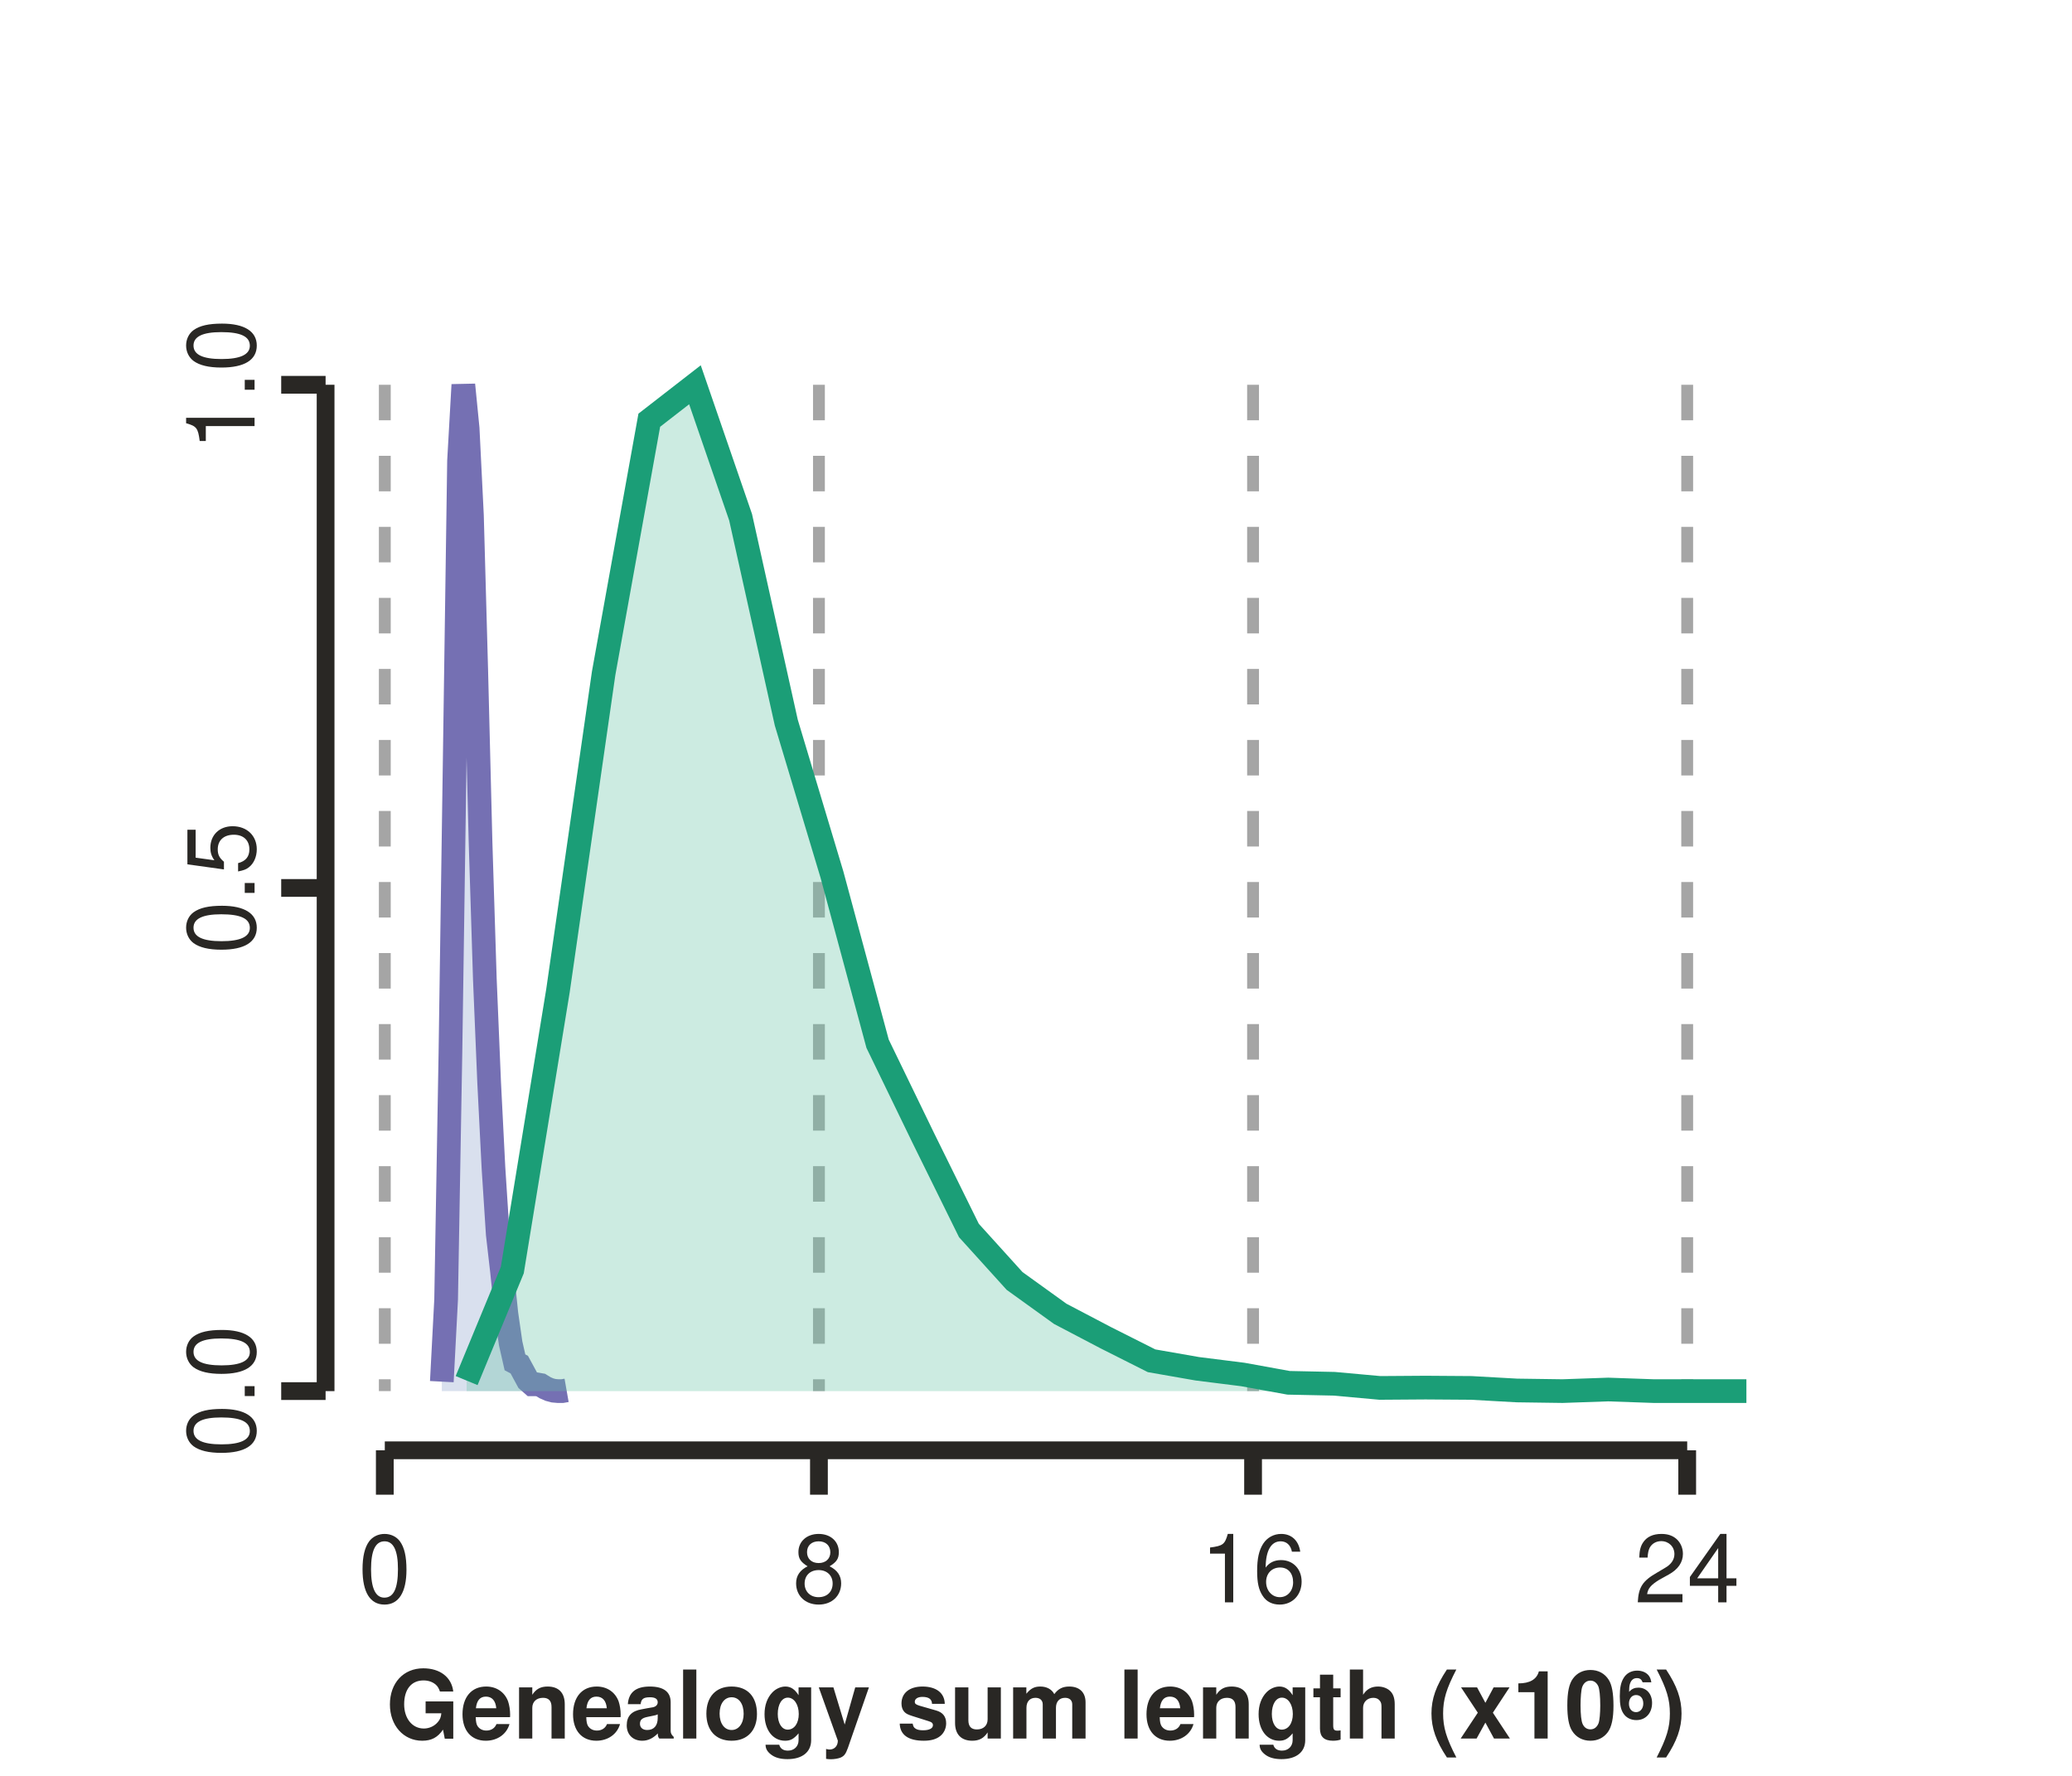
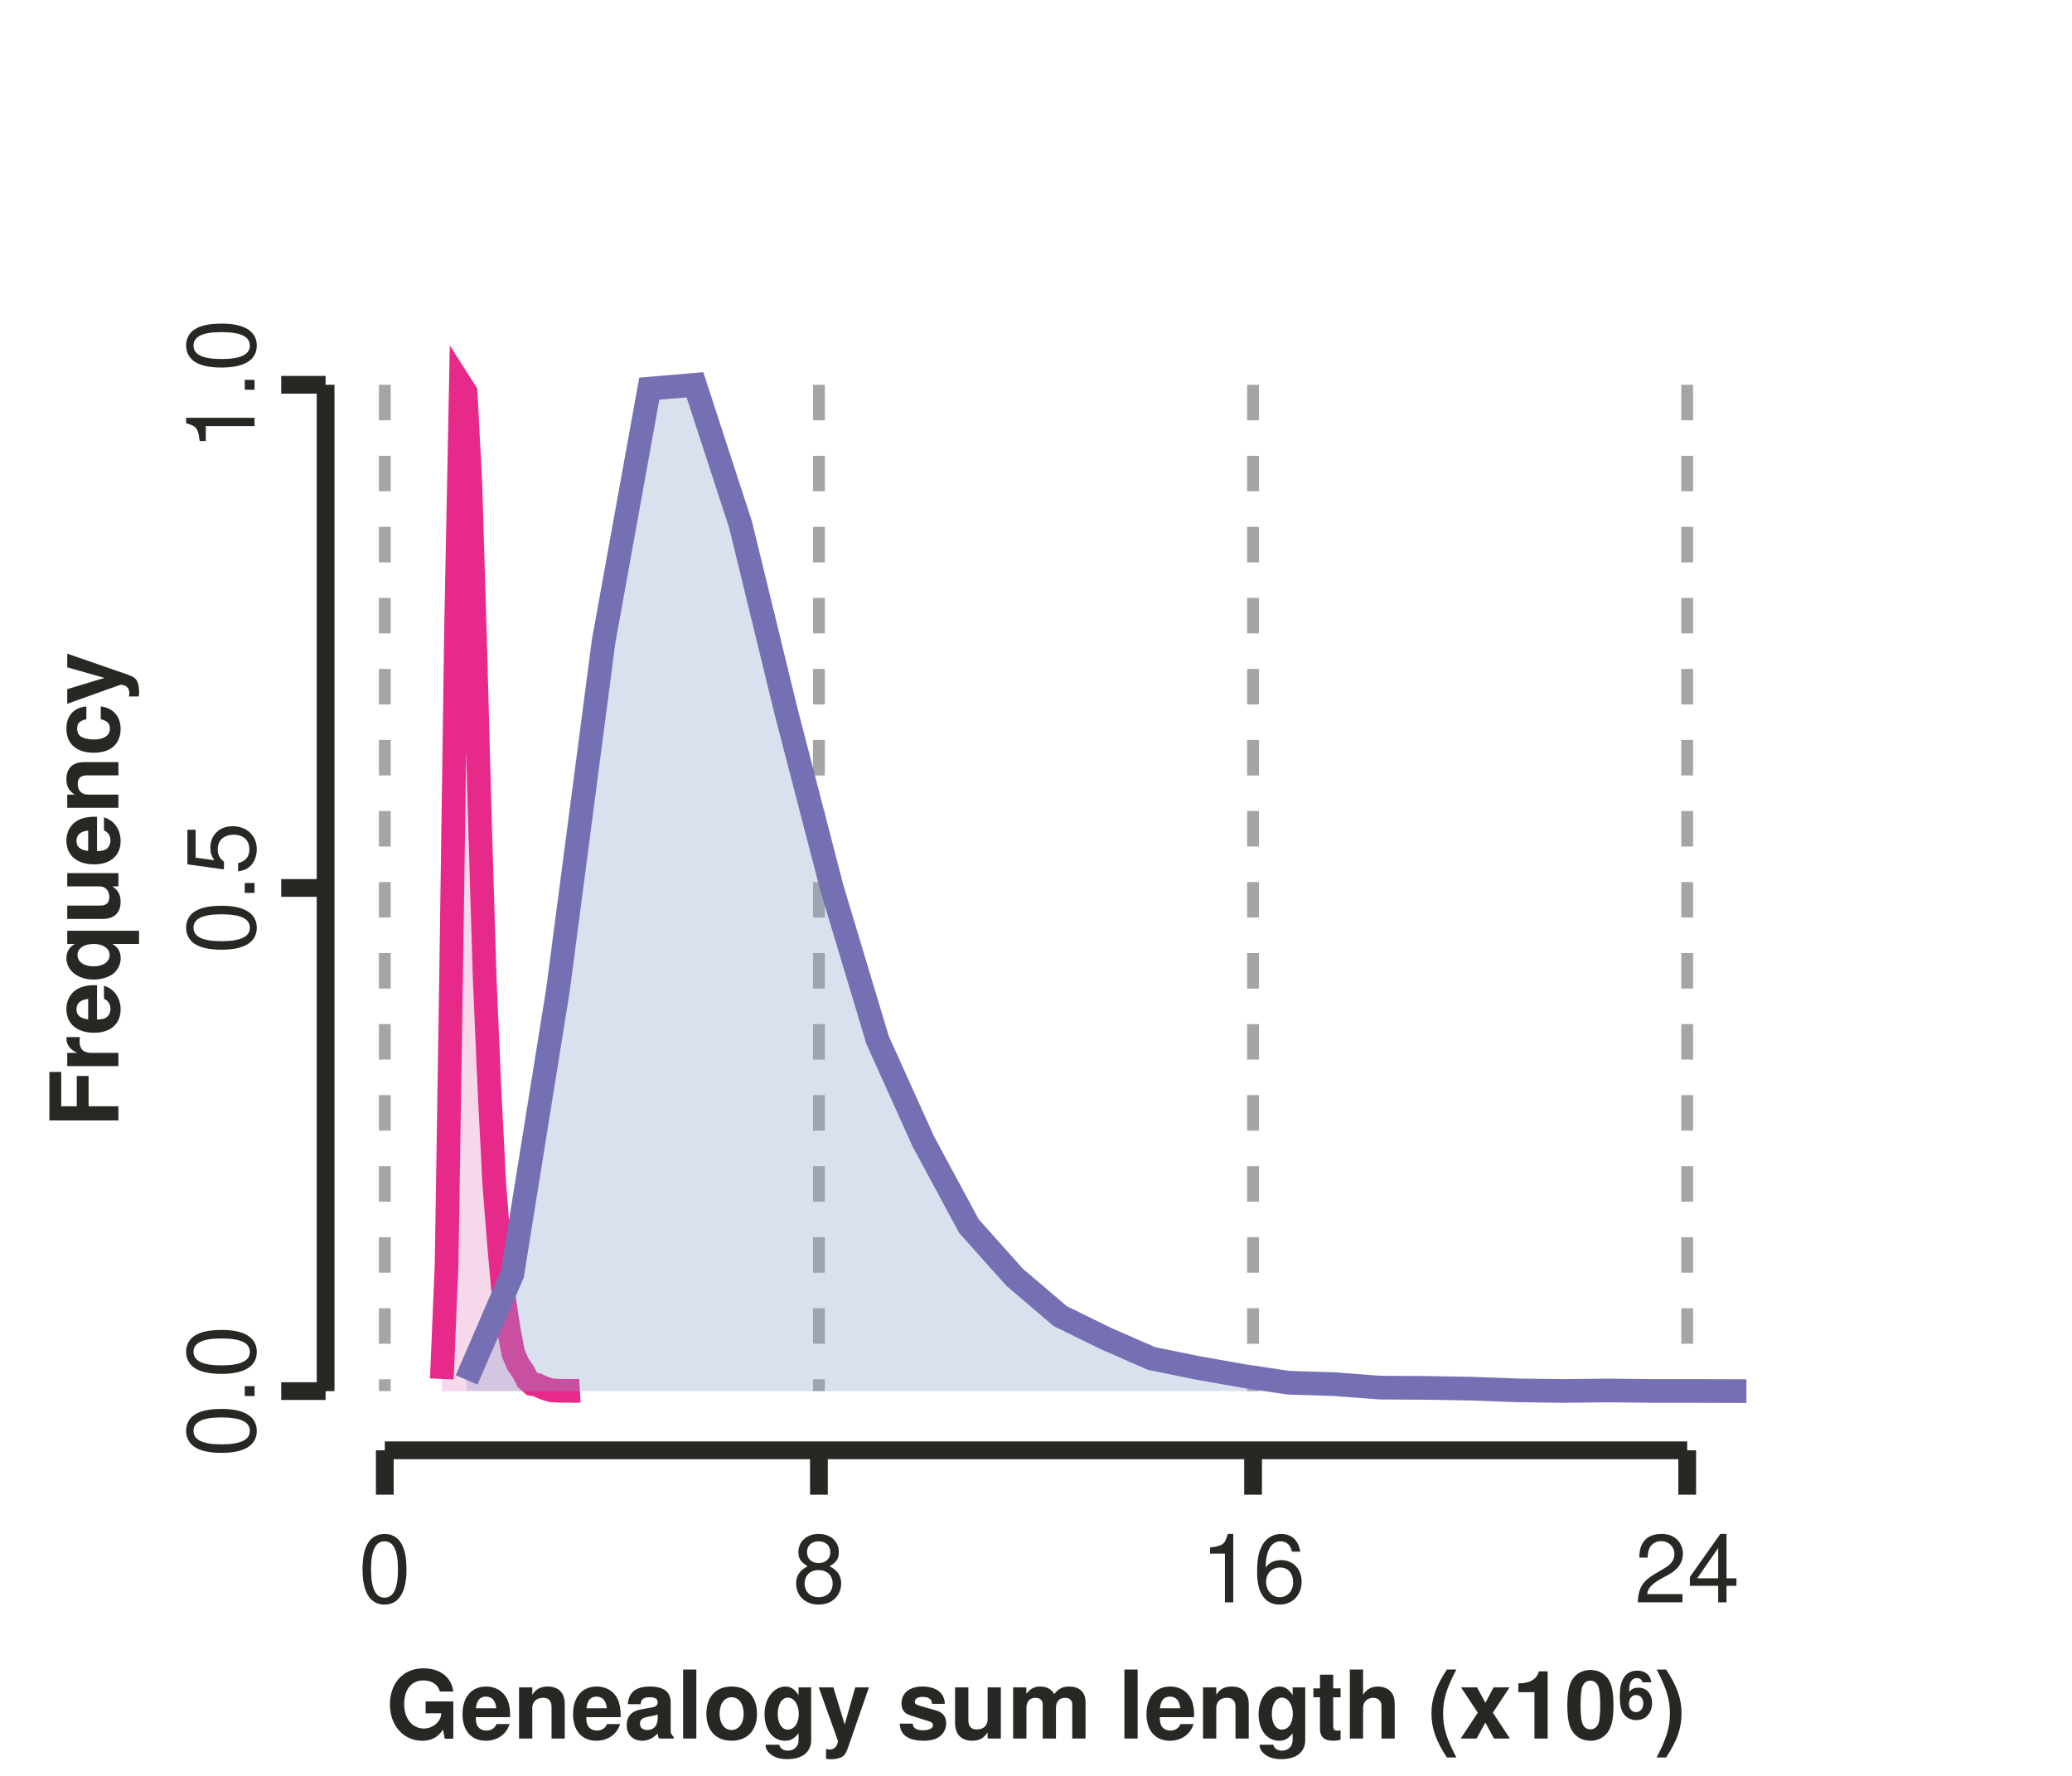
- <svg xmlns="http://www.w3.org/2000/svg" class="toyplot-canvas-Canvas" width="350.0px" height="300.0px" viewBox="0 0 350.0 300.0" preserveAspectRatio="xMidYMid meet" style="background-color:transparent;border-color:#292724;border-style:none;border-width:1.0;fill:rgb(16.1%,15.3%,14.1%);fill-opacity:1.0;font-family:Helvetica;font-size:12px;opacity:1.0;stroke:rgb(16.1%,15.3%,14.1%);stroke-opacity:1.0;stroke-width:1.0" id="tdb5436b5c3d040d38c536faf4b16433f">
-   <g class="toyplot-coordinates-Cartesian" id="t4f8e354a929747d3927066dc0d3bc37c">
-     <clipPath id="tdc16cfe940254caba9a450bf8206d29f">
+ <svg xmlns="http://www.w3.org/2000/svg" class="toyplot-canvas-Canvas" width="350.0px" height="300.0px" viewBox="0 0 350.0 300.0" preserveAspectRatio="xMidYMid meet" style="background-color:transparent;border-color:#292724;border-style:none;border-width:1.0;fill:rgb(16.1%,15.3%,14.1%);fill-opacity:1.0;font-family:Helvetica;font-size:12px;opacity:1.0;stroke:rgb(16.1%,15.3%,14.1%);stroke-opacity:1.0;stroke-width:1.0" id="ta925550f7a6349d5b4652504a0f69cd1">
+   <g class="toyplot-coordinates-Cartesian" id="tf437a3987c0e4b63b124f9bae73dbf8a">
+     <clipPath id="tc17516f1dae94fc99427afe16020dd83">
      <rect x="55.0" y="55.0" width="240.0" height="190.0" />
    </clipPath>
-     <g clip-path="url(#tdc16cfe940254caba9a450bf8206d29f)">
-       <g class="toyplot-mark-AxisLines" style="stroke:rgb(50.2%,50.2%,50.2%);stroke-dasharray:6,6;stroke-opacity:0.7;stroke-width:2" id="tb641c3ff03bd4605b716f859346ba45e">
+     <g clip-path="url(#tc17516f1dae94fc99427afe16020dd83)">
+       <g class="toyplot-mark-AxisLines" style="stroke:rgb(50.2%,50.2%,50.2%);stroke-dasharray:6,6;stroke-opacity:0.7;stroke-width:2" id="t9c3d8acfd4a74427a90e0069c7dd40c2">
        <g class="toyplot-Series">
          <line class="toyplot-Datum" x1="65.0" x2="65.0" y1="65.0" y2="235.0" style="opacity:1.0;stroke:rgb(50.2%,50.2%,50.2%);stroke-dasharray:6,6;stroke-opacity:0.7;stroke-width:2" />
          <line class="toyplot-Datum" x1="138.333" x2="138.333" y1="65.0" y2="235.0" style="opacity:1.0;stroke:rgb(50.2%,50.2%,50.2%);stroke-dasharray:6,6;stroke-opacity:0.7;stroke-width:2" />
          <line class="toyplot-Datum" x1="211.667" x2="211.667" y1="65.0" y2="235.0" style="opacity:1.0;stroke:rgb(50.2%,50.2%,50.2%);stroke-dasharray:6,6;stroke-opacity:0.7;stroke-width:2" />
          <line class="toyplot-Datum" x1="285.0" x2="285.0" y1="65.0" y2="235.0" style="opacity:1.0;stroke:rgb(50.2%,50.2%,50.2%);stroke-dasharray:6,6;stroke-opacity:0.7;stroke-width:2" />
        </g>
      </g>
-       <g class="toyplot-mark-FillBoundaries" style="fill:rgb(55.3%,62.7%,79.6%);fill-opacity:0.33;stroke:none" id="t99d01cc3a7aa40008eb08b11a9b4ca33">
-         <polygon points="74.632,235.0 75.359,235.0 76.086,235.0 76.813,235.0 77.539,235.0 78.266,235.0 78.993,235.0 79.72,235.0 80.447,235.0 81.173,235.0 81.9,235.0 82.627,235.0 83.354,235.0 84.081,235.0 84.807,235.0 85.534,235.0 86.261,235.0 86.988,235.0 87.714,235.0 88.441,235.0 89.168,235.0 89.895,235.0 90.622,235.0 91.348,235.0 92.075,235.0 92.802,235.0 93.529,235.0 94.256,235.0 94.982,235.0 95.709,235.0 95.709,234.872 94.982,235.0 94.256,235.0 93.529,234.936 92.802,234.744 92.075,234.424 91.348,233.977 90.622,233.849 89.895,233.849 89.168,233.209 88.441,231.866 87.714,230.523 86.988,230.139 86.261,226.941 85.534,221.889 84.807,214.853 84.081,208.521 83.354,197.265 82.627,182.874 81.9,165.414 81.173,142.261 80.447,113.288 79.72,87.065 78.993,72.355 78.266,65.0 77.539,77.856 76.813,128.062 76.086,177.886 75.359,219.522 74.632,233.401" style="fill:rgb(55.3%,62.7%,79.6%);fill-opacity:0.33;opacity:1.0;stroke:none" />
+       <g class="toyplot-mark-FillBoundaries" style="fill:rgb(90.6%,54.1%,76.5%);fill-opacity:0.33;stroke:none" id="t909b59ba9b124d129ebfbeed3b53aed2">
+         <polygon points="74.632,235.0 75.437,235.0 76.241,235.0 77.045,235.0 77.85,235.0 78.654,235.0 79.458,235.0 80.263,235.0 81.067,235.0 81.871,235.0 82.676,235.0 83.48,235.0 84.284,235.0 85.089,235.0 85.893,235.0 86.697,235.0 87.502,235.0 88.306,235.0 89.11,235.0 89.915,235.0 90.719,235.0 91.523,235.0 92.328,235.0 93.132,235.0 93.936,235.0 94.74,235.0 95.545,235.0 96.349,235.0 97.153,235.0 97.958,235.0 97.958,234.93 97.153,234.977 96.349,234.953 95.545,234.953 94.74,234.953 93.936,234.907 93.132,234.86 92.328,234.626 91.523,234.323 90.719,233.949 89.915,233.809 89.11,233.109 88.306,231.615 87.502,230.448 86.697,228.603 85.893,224.378 85.089,218.985 84.284,210.067 83.48,199.795 82.676,183.991 81.871,165.198 81.067,138.771 80.263,108.912 79.458,81.855 78.654,66.261 77.85,65.0 77.045,105.784 76.241,162.14 75.437,213.639 74.632,232.946" style="fill:rgb(90.6%,54.1%,76.5%);fill-opacity:0.33;opacity:1.0;stroke:none" />
      </g>
-       <g class="toyplot-mark-Plot" style="fill:none" id="t340d956619f54575a6cc3ca31d40f2dd">
+       <g class="toyplot-mark-Plot" style="fill:none" id="te5f151c0b26042d9be1f2d1511e75378">
        <g class="toyplot-Series">
-           <path d="M 74.632 233.401 L 75.359 219.522 L 76.086 177.886 L 76.813 128.062 L 77.539 77.856 L 78.266 65.0 L 78.993 72.355 L 79.72 87.065 L 80.447 113.288 L 81.173 142.261 L 81.9 165.414 L 82.627 182.874 L 83.354 197.265 L 84.081 208.521 L 84.807 214.853 L 85.534 221.889 L 86.261 226.941 L 86.988 230.139 L 87.714 230.523 L 88.441 231.866 L 89.168 233.209 L 89.895 233.849 L 90.622 233.849 L 91.348 233.977 L 92.075 234.424 L 92.802 234.744 L 93.529 234.936 L 94.256 235.0 L 94.982 235.0 L 95.709 234.872" style="stroke:rgb(45.9%,43.9%,70.2%);stroke-opacity:1.0;stroke-width:4.0" />
+           <path d="M 74.632 232.946 L 75.437 213.639 L 76.241 162.14 L 77.045 105.784 L 77.85 65.0 L 78.654 66.261 L 79.458 81.855 L 80.263 108.912 L 81.067 138.771 L 81.871 165.198 L 82.676 183.991 L 83.48 199.795 L 84.284 210.067 L 85.089 218.985 L 85.893 224.378 L 86.697 228.603 L 87.502 230.448 L 88.306 231.615 L 89.11 233.109 L 89.915 233.809 L 90.719 233.949 L 91.523 234.323 L 92.328 234.626 L 93.132 234.86 L 93.936 234.907 L 94.74 234.953 L 95.545 234.953 L 96.349 234.953 L 97.153 234.977 L 97.958 234.93" style="stroke:rgb(90.6%,16.1%,54.1%);stroke-opacity:1.0;stroke-width:4.0" />
        </g>
      </g>
-       <g class="toyplot-mark-FillBoundaries" style="fill:rgb(40%,76.1%,64.7%);fill-opacity:0.33;stroke:none" id="t5ec47766083c475783ebf29f6c86d213">
-         <polygon points="78.823,235.0 86.536,235.0 94.25,235.0 101.963,235.0 109.677,235.0 117.39,235.0 125.103,235.0 132.817,235.0 140.53,235.0 148.243,235.0 155.957,235.0 163.67,235.0 171.383,235.0 179.097,235.0 186.81,235.0 194.523,235.0 202.237,235.0 209.95,235.0 217.663,235.0 225.377,235.0 233.09,235.0 240.804,235.0 248.517,235.0 256.23,235.0 263.944,235.0 271.657,235.0 279.37,235.0 287.084,235.0 294.797,235.0 302.51,235.0 302.51,234.892 294.797,235.0 287.084,235.0 279.37,235.0 271.657,234.73 263.944,235.0 256.23,234.892 248.517,234.461 240.804,234.407 233.09,234.461 225.377,233.76 217.663,233.598 209.95,232.195 202.237,231.225 194.523,229.876 186.81,225.993 179.097,221.948 171.383,216.393 163.67,207.871 155.957,192.23 148.243,176.32 140.53,147.735 132.817,122.062 125.103,87.383 117.39,65.0 109.677,70.987 101.963,113.756 94.25,167.367 86.536,214.559 78.823,233.22" style="fill:rgb(40%,76.1%,64.7%);fill-opacity:0.33;opacity:1.0;stroke:none" />
+       <g class="toyplot-mark-FillBoundaries" style="fill:rgb(55.3%,62.7%,79.6%);fill-opacity:0.33;stroke:none" id="tcf49d9d6a0534b25812d798ca100dc3d">
+         <polygon points="78.823,235.0 86.536,235.0 94.25,235.0 101.963,235.0 109.677,235.0 117.39,235.0 125.103,235.0 132.817,235.0 140.53,235.0 148.243,235.0 155.957,235.0 163.67,235.0 171.383,235.0 179.097,235.0 186.81,235.0 194.523,235.0 202.237,235.0 209.95,235.0 217.663,235.0 225.377,235.0 233.09,235.0 240.804,235.0 248.517,235.0 256.23,235.0 263.944,235.0 271.657,235.0 279.37,235.0 287.084,235.0 294.797,235.0 302.51,235.0 302.51,234.935 294.797,235.0 287.084,234.978 279.37,234.978 271.657,234.891 263.944,234.978 256.23,234.869 248.517,234.587 240.804,234.456 233.09,234.412 225.377,233.825 217.663,233.586 209.95,232.432 202.237,231.061 194.523,229.494 186.81,226.121 179.097,222.335 171.383,215.763 163.67,207.124 155.957,192.805 148.243,175.7 140.53,150.044 132.817,120.317 125.103,88.655 117.39,65.0 109.677,65.653 101.963,108.327 94.25,167.235 86.536,215.262 78.823,233.107" style="fill:rgb(55.3%,62.7%,79.6%);fill-opacity:0.33;opacity:1.0;stroke:none" />
      </g>
-       <g class="toyplot-mark-Plot" style="fill:none" id="t47492136769343bb86f8e0d24039ee52">
+       <g class="toyplot-mark-Plot" style="fill:none" id="t2e063acab8934f52a2c7933e6a83fc4e">
        <g class="toyplot-Series">
-           <path d="M 78.823 233.22 L 86.536 214.559 L 94.25 167.367 L 101.963 113.756 L 109.677 70.987 L 117.39 65.0 L 125.103 87.383 L 132.817 122.062 L 140.53 147.735 L 148.243 176.32 L 155.957 192.23 L 163.67 207.871 L 171.383 216.393 L 179.097 221.948 L 186.81 225.993 L 194.523 229.876 L 202.237 231.225 L 209.95 232.195 L 217.663 233.598 L 225.377 233.76 L 233.09 234.461 L 240.804 234.407 L 248.517 234.461 L 256.23 234.892 L 263.944 235.0 L 271.657 234.73 L 279.37 235.0 L 287.084 235.0 L 294.797 235.0 L 302.51 234.892" style="stroke:rgb(10.6%,62%,46.7%);stroke-opacity:1.0;stroke-width:4.0" />
+           <path d="M 78.823 233.107 L 86.536 215.262 L 94.25 167.235 L 101.963 108.327 L 109.677 65.653 L 117.39 65.0 L 125.103 88.655 L 132.817 120.317 L 140.53 150.044 L 148.243 175.7 L 155.957 192.805 L 163.67 207.124 L 171.383 215.763 L 179.097 222.335 L 186.81 226.121 L 194.523 229.494 L 202.237 231.061 L 209.95 232.432 L 217.663 233.586 L 225.377 233.825 L 233.09 234.412 L 240.804 234.456 L 248.517 234.587 L 256.23 234.869 L 263.944 234.978 L 271.657 234.891 L 279.37 234.978 L 287.084 234.978 L 294.797 235.0 L 302.51 234.935" style="stroke:rgb(45.9%,43.9%,70.2%);stroke-opacity:1.0;stroke-width:4.0" />
        </g>
      </g>
    </g>
-     <g class="toyplot-coordinates-Axis" id="tb9e61dc605d0490aa6ea36ce57bcc1d4" transform="translate(65.0,235.0)translate(0,10.0)">
+     <g class="toyplot-coordinates-Axis" id="t70579faea59c46b1899e7f0ab38d410e" transform="translate(65.0,235.0)translate(0,10.0)">
      <line x1="0" y1="0" x2="220.0" y2="0" style="stroke-width:3" />
      <g>
        <line x1="0.0" y1="7.5" x2="0.0" y2="0" style="stroke-width:3" />
        <line x1="73.333" y1="7.5" x2="73.333" y2="0" style="stroke-width:3" />
        <line x1="146.667" y1="7.5" x2="146.667" y2="0" style="stroke-width:3" />
        <line x1="220.0" y1="7.5" x2="220.0" y2="0" style="stroke-width:3" />
      </g>
      <g>
        <g transform="translate(0.0,12.0)">
          <text x="-4.448" y="13.688" style="fill:rgb(16.1%,15.3%,14.1%);fill-opacity:1.0;font-family:helvetica;font-size:16.0px;font-weight:normal;stroke:none;vertical-align:baseline;white-space:pre">0</text>
        </g>
        <g transform="translate(73.33333,12.0)">
          <text x="-4.448" y="13.688" style="fill:rgb(16.1%,15.3%,14.1%);fill-opacity:1.0;font-family:helvetica;font-size:16.0px;font-weight:normal;stroke:none;vertical-align:baseline;white-space:pre">8</text>
        </g>
        <g transform="translate(146.6667,12.0)">
          <text x="-8.896" y="13.688" style="fill:rgb(16.1%,15.3%,14.1%);fill-opacity:1.0;font-family:helvetica;font-size:16.0px;font-weight:normal;stroke:none;vertical-align:baseline;white-space:pre">16</text>
        </g>
        <g transform="translate(220.0,12.0)">
          <text x="-8.896" y="13.688" style="fill:rgb(16.1%,15.3%,14.1%);fill-opacity:1.0;font-family:helvetica;font-size:16.0px;font-weight:normal;stroke:none;vertical-align:baseline;white-space:pre">24</text>
        </g>
      </g>
      <g transform="translate(110.0,35.0)">
        <text x="-109.81" y="13.688" style="fill:rgb(16.1%,15.3%,14.1%);fill-opacity:1.0;font-family:helvetica;font-size:16.0px;font-weight:bold;stroke:none;vertical-align:baseline;white-space:pre">Genealogy sum length (x10</text>
        <text x="98.254" y="10.328" style="fill:rgb(16.1%,15.3%,14.1%);fill-opacity:1.0;font-family:helvetica;font-size:11.2px;font-weight:bold;stroke:none;vertical-align:baseline;white-space:pre">6</text>
        <text x="104.482" y="13.688" style="fill:rgb(16.1%,15.3%,14.1%);fill-opacity:1.0;font-family:helvetica;font-size:16.0px;font-weight:bold;stroke:none;vertical-align:baseline;white-space:pre">)</text>
      </g>
      <g class="toyplot-coordinates-Axis-coordinates" style="visibility:hidden" transform="">
        <line x1="0" x2="0" y1="-6.0" y2="9.0" style="stroke:rgb(43.9%,50.2%,56.5%);stroke-opacity:1.0;stroke-width:1.0" />
        <text x="0" y="-12.0" style="alignment-baseline:alphabetic;fill:rgb(43.9%,50.2%,56.5%);fill-opacity:1.0;font-size:10px;font-weight:normal;stroke:none;text-anchor:middle" />
      </g>
    </g>
-     <g class="toyplot-coordinates-Axis" id="t8501f299f11a40db9ca015cb13be0b49" transform="translate(65.0,235.0)rotate(-90.0)translate(0,-10.0)">
+     <g class="toyplot-coordinates-Axis" id="t00ca9cc4c816476181683634bfd00baf" transform="translate(65.0,235.0)rotate(-90.0)translate(0,-10.0)">
      <line x1="0" y1="0" x2="170.0" y2="0" style="stroke-width:3" />
      <g>
        <line x1="0.0" y1="-7.5" x2="0.0" y2="0" style="stroke-width:3" />
        <line x1="85.0" y1="-7.5" x2="85.0" y2="0" style="stroke-width:3" />
        <line x1="170.0" y1="-7.5" x2="170.0" y2="0" style="stroke-width:3" />
      </g>
      <g>
        <g transform="translate(0.0,-12.0)">
          <text x="-11.12" y="0.0" style="fill:rgb(16.1%,15.3%,14.1%);fill-opacity:1.0;font-family:helvetica;font-size:16.0px;font-weight:normal;stroke:none;vertical-align:baseline;white-space:pre">0.0</text>
        </g>
        <g transform="translate(85.0,-12.0)">
          <text x="-11.12" y="0.0" style="fill:rgb(16.1%,15.3%,14.1%);fill-opacity:1.0;font-family:helvetica;font-size:16.0px;font-weight:normal;stroke:none;vertical-align:baseline;white-space:pre">0.5</text>
        </g>
        <g transform="translate(170.0,-12.0)">
          <text x="-11.12" y="0.0" style="fill:rgb(16.1%,15.3%,14.1%);fill-opacity:1.0;font-family:helvetica;font-size:16.0px;font-weight:normal;stroke:none;vertical-align:baseline;white-space:pre">1.0</text>
        </g>
      </g>
+       <g transform="translate(85.0,-35.0)">
+         <text x="-40.456" y="0.0" style="fill:rgb(16.1%,15.3%,14.1%);fill-opacity:1.0;font-family:helvetica;font-size:16.0px;font-weight:bold;stroke:none;vertical-align:baseline;white-space:pre">Frequency</text>
+       </g>
      <g class="toyplot-coordinates-Axis-coordinates" style="visibility:hidden" transform="">
        <line x1="0" x2="0" y1="6.0" y2="-9.0" style="stroke:rgb(43.9%,50.2%,56.5%);stroke-opacity:1.0;stroke-width:1.0" />
        <text x="0" y="12.0" style="alignment-baseline:hanging;fill:rgb(43.9%,50.2%,56.5%);fill-opacity:1.0;font-size:10px;font-weight:normal;stroke:none;text-anchor:middle" />
      </g>
    </g>
  </g>
</svg>
